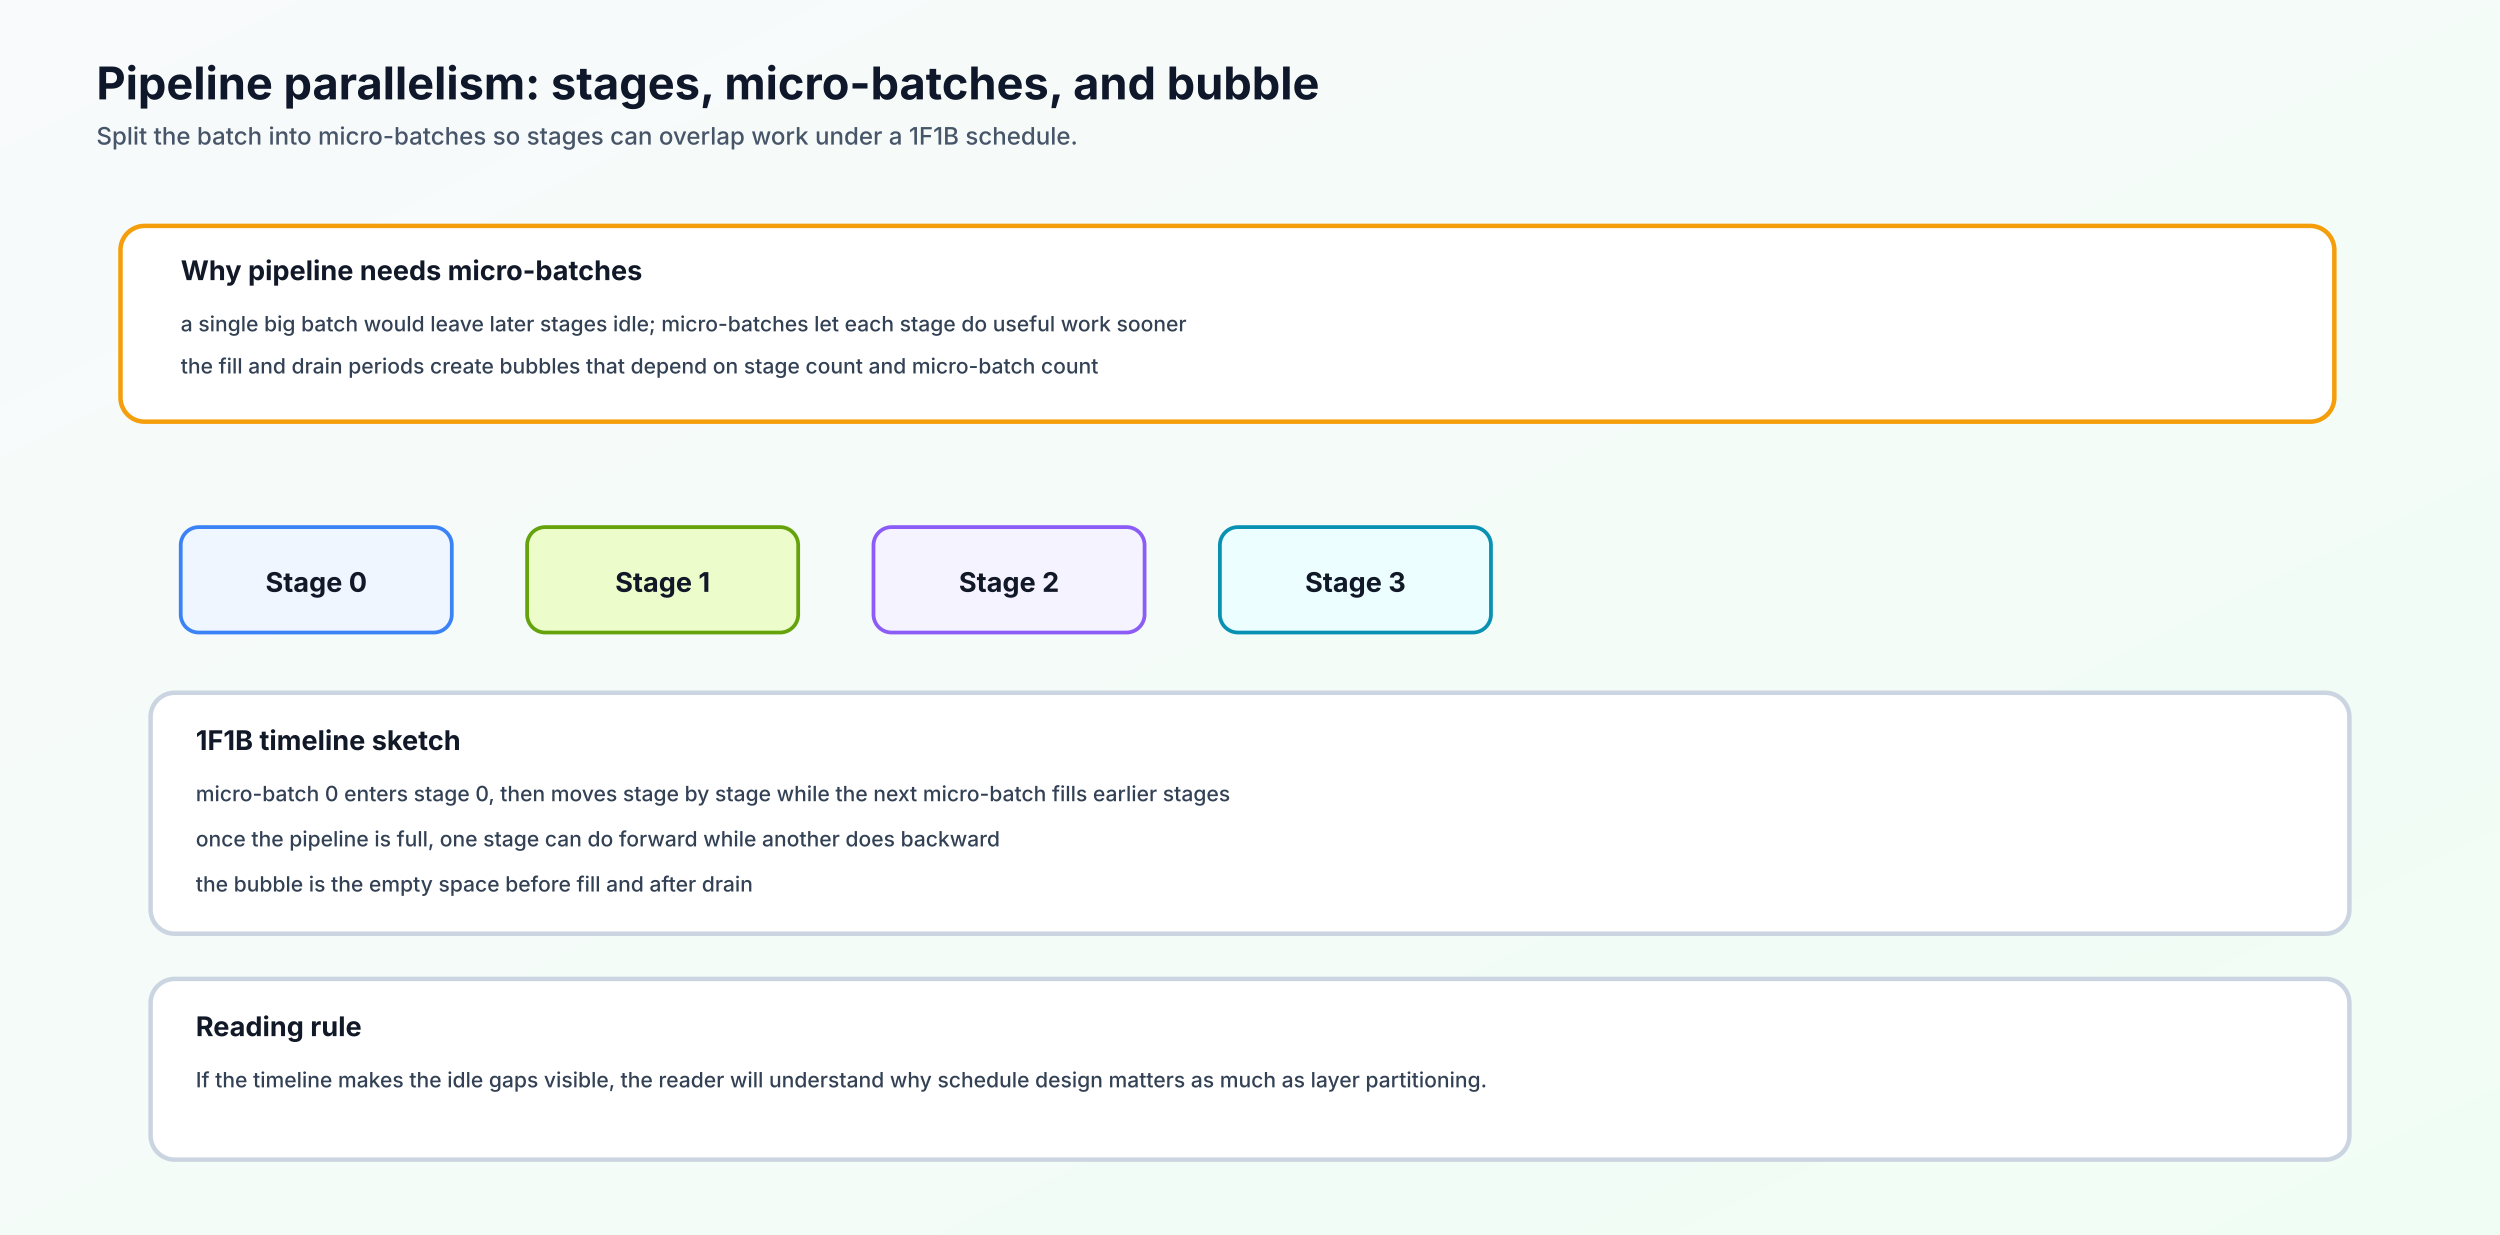
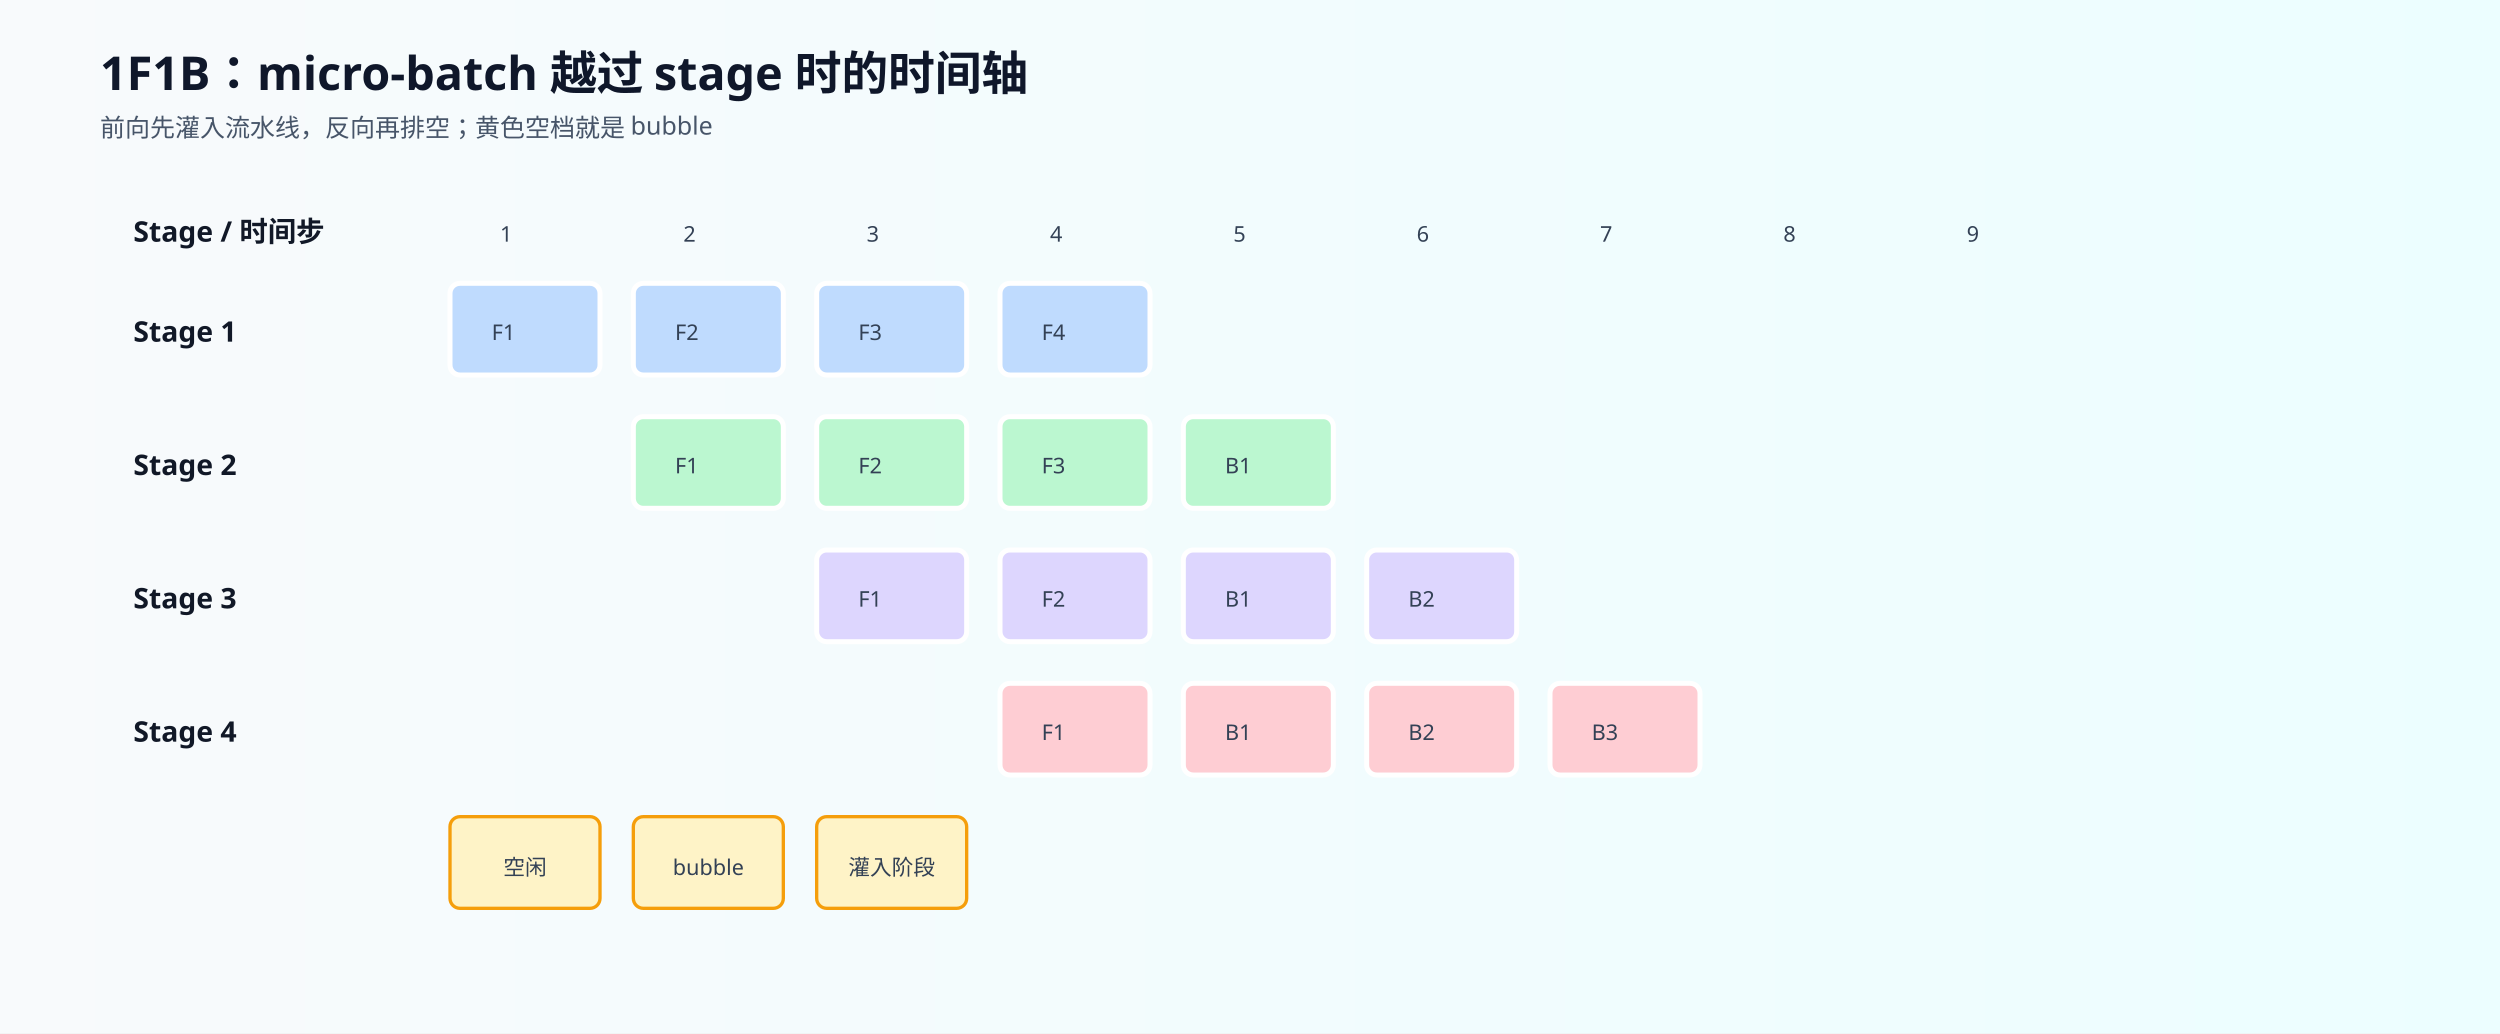
- <svg xmlns="http://www.w3.org/2000/svg" viewBox="0 0 1660 820" role="img" aria-labelledby="title desc">
+ <svg xmlns="http://www.w3.org/2000/svg" viewBox="0 0 1500 620" role="img" aria-labelledby="title desc">
  <defs>
-     <linearGradient id="bg" x1="0" x2="1" y1="0" y2="1">
-       <stop offset="0%" stop-color="#f8fafc" />
-       <stop offset="100%" stop-color="#f0fdf4" />
+     <linearGradient id="bg" x1="0" x2="1">
+       <stop stop-color="#f8fafc" />
+       <stop offset="1" stop-color="#ecfeff" />
    </linearGradient>
    <style>
-       .title { font: 700 30px "Inter", "Noto Sans SC", sans-serif; fill: #0f172a; }
-       .sub { font: 500 16px "Inter", "Noto Sans SC", sans-serif; fill: #475569; }
-       .label { font: 700 18px "Inter", "Noto Sans SC", sans-serif; fill: #111827; }
-       .small { font: 500 14px "Inter", "Noto Sans SC", sans-serif; fill: #334155; }
-       .box { fill: #ffffff; stroke-width: 3; rx: 16; ry: 16; }
-       .stage { stroke-width: 2.5; rx: 12; ry: 12; }
-     </style>
+ .title{font-family:"Noto Sans SC","Microsoft YaHei",sans-serif;font-size:28px;font-weight:700;fill:#0f172a}.sub{font-family:"Noto Sans SC","Microsoft YaHei",sans-serif;font-size:15px;font-weight:500;fill:#475569}.label{font-family:"Noto Sans SC","Microsoft YaHei",sans-serif;font-size:17px;font-weight:700;fill:#111827}.small{font-family:"Noto Sans SC","Microsoft YaHei",sans-serif;font-size:13px;font-weight:500;fill:#334155}.cell{stroke:#ffffff;stroke-width:3;rx:6;ry:6}.bubble{fill:#fef3c7;stroke:#f59e0b;stroke-width:2;rx:6;ry:6}</style>
  </defs>
-   <rect width="1660" height="820" fill="url(#bg)" />
-   <text x="64" y="66" class="title">Pipeline parallelism: stages, micro-batches, and bubble</text>
-   <text x="64" y="96" class="sub">Split the batch into micro-batches so stages can overlap work under a 1F1B schedule.</text>
-   <rect x="80" y="150" width="1470" height="130" class="box" fill="#fff7ed" stroke="#f59e0b" />
-   <text x="120" y="186" class="label">Why pipeline needs micro-batches</text>
-   <text x="120" y="220" class="small">a single big batch would leave later stages idle; micro-batches let each stage do useful work sooner</text>
-   <text x="120" y="248" class="small">the fill and drain periods create bubbles that depend on stage count and micro-batch count</text>
-   <rect x="120" y="350" width="180" height="70" class="stage" fill="#eff6ff" stroke="#3b82f6" />
-   <text x="210" y="393" text-anchor="middle" class="label">Stage 0</text>
-   <rect x="350" y="350" width="180" height="70" class="stage" fill="#ecfccb" stroke="#65a30d" />
-   <text x="440" y="393" text-anchor="middle" class="label">Stage 1</text>
-   <rect x="580" y="350" width="180" height="70" class="stage" fill="#f5f3ff" stroke="#8b5cf6" />
-   <text x="670" y="393" text-anchor="middle" class="label">Stage 2</text>
-   <rect x="810" y="350" width="180" height="70" class="stage" fill="#ecfeff" stroke="#0891b2" />
-   <text x="900" y="393" text-anchor="middle" class="label">Stage 3</text>
-   <rect x="100" y="460" width="1460" height="160" class="box" fill="#ffffff" stroke="#cbd5e1" />
-   <text x="130" y="498" class="label">1F1B timeline sketch</text>
-   <text x="130" y="532" class="small">micro-batch 0 enters stage 0, then moves stage by stage while the next micro-batch fills earlier stages</text>
-   <text x="130" y="562" class="small">once the pipeline is full, one stage can do forward while another does backward</text>
-   <text x="130" y="592" class="small">the bubble is the empty space before fill and after drain</text>
-   <rect x="100" y="650" width="1460" height="120" class="box" fill="#fffef2" stroke="#cbd5e1" />
-   <text x="130" y="688" class="label">Reading rule</text>
-   <text x="130" y="722" class="small">If the timeline makes the idle gaps visible, the reader will understand why schedule design matters as much as layer partitioning.</text>
+   <rect width="1500" height="620" fill="url(#bg)" />
+   <text x="60" y="54" class="title">1F1B：micro-batch 越过 stage 时的时间轴</text>
+   <text x="60" y="82" class="sub">前向先灌入流水线，反向再排空；黄色空档就是 bubble</text>
+   <text x="80" y="145" class="label">Stage / 时间步</text>
+   <text x="300" y="145" class="small">1</text>
+   <text x="410" y="145" class="small">2</text>
+   <text x="520" y="145" class="small">3</text>
+   <text x="630" y="145" class="small">4</text>
+   <text x="740" y="145" class="small">5</text>
+   <text x="850" y="145" class="small">6</text>
+   <text x="960" y="145" class="small">7</text>
+   <text x="1070" y="145" class="small">8</text>
+   <text x="1180" y="145" class="small">9</text>
+   <text x="80" y="205" class="label">Stage 1</text>
+   <text x="80" y="285" class="label">Stage 2</text>
+   <text x="80" y="365" class="label">Stage 3</text>
+   <text x="80" y="445" class="label">Stage 4</text>
+   <g fill="#bfdbfe">
+     <rect x="270" y="170" width="90" height="55" class="cell" />
+     <rect x="380" y="170" width="90" height="55" class="cell" />
+     <rect x="490" y="170" width="90" height="55" class="cell" />
+     <rect x="600" y="170" width="90" height="55" class="cell" />
+   </g>
+   <g fill="#bbf7d0">
+     <rect x="380" y="250" width="90" height="55" class="cell" />
+     <rect x="490" y="250" width="90" height="55" class="cell" />
+     <rect x="600" y="250" width="90" height="55" class="cell" />
+     <rect x="710" y="250" width="90" height="55" class="cell" />
+   </g>
+   <g fill="#ddd6fe">
+     <rect x="490" y="330" width="90" height="55" class="cell" />
+     <rect x="600" y="330" width="90" height="55" class="cell" />
+     <rect x="710" y="330" width="90" height="55" class="cell" />
+     <rect x="820" y="330" width="90" height="55" class="cell" />
+   </g>
+   <g fill="#fecdd3">
+     <rect x="600" y="410" width="90" height="55" class="cell" />
+     <rect x="710" y="410" width="90" height="55" class="cell" />
+     <rect x="820" y="410" width="90" height="55" class="cell" />
+     <rect x="930" y="410" width="90" height="55" class="cell" />
+   </g>
+   <text x="295" y="204" class="small">F1</text>
+   <text x="405" y="204" class="small">F2</text>
+   <text x="515" y="204" class="small">F3</text>
+   <text x="625" y="204" class="small">F4</text>
+   <text x="405" y="284" class="small">F1</text>
+   <text x="515" y="284" class="small">F2</text>
+   <text x="625" y="284" class="small">F3</text>
+   <text x="735" y="284" class="small">B1</text>
+   <text x="515" y="364" class="small">F1</text>
+   <text x="625" y="364" class="small">F2</text>
+   <text x="735" y="364" class="small">B1</text>
+   <text x="845" y="364" class="small">B2</text>
+   <text x="625" y="444" class="small">F1</text>
+   <text x="735" y="444" class="small">B1</text>
+   <text x="845" y="444" class="small">B2</text>
+   <text x="955" y="444" class="small">B3</text>
+   <rect x="270" y="490" width="90" height="55" class="bubble" />
+   <rect x="380" y="490" width="90" height="55" class="bubble" />
+   <rect x="490" y="490" width="90" height="55" class="bubble" />
+   <text x="315" y="525" text-anchor="middle" class="small">空闲</text>
+   <text x="425" y="525" text-anchor="middle" class="small">bubble</text>
+   <text x="535" y="525" text-anchor="middle" class="small">灌入阶段</text>
</svg>
